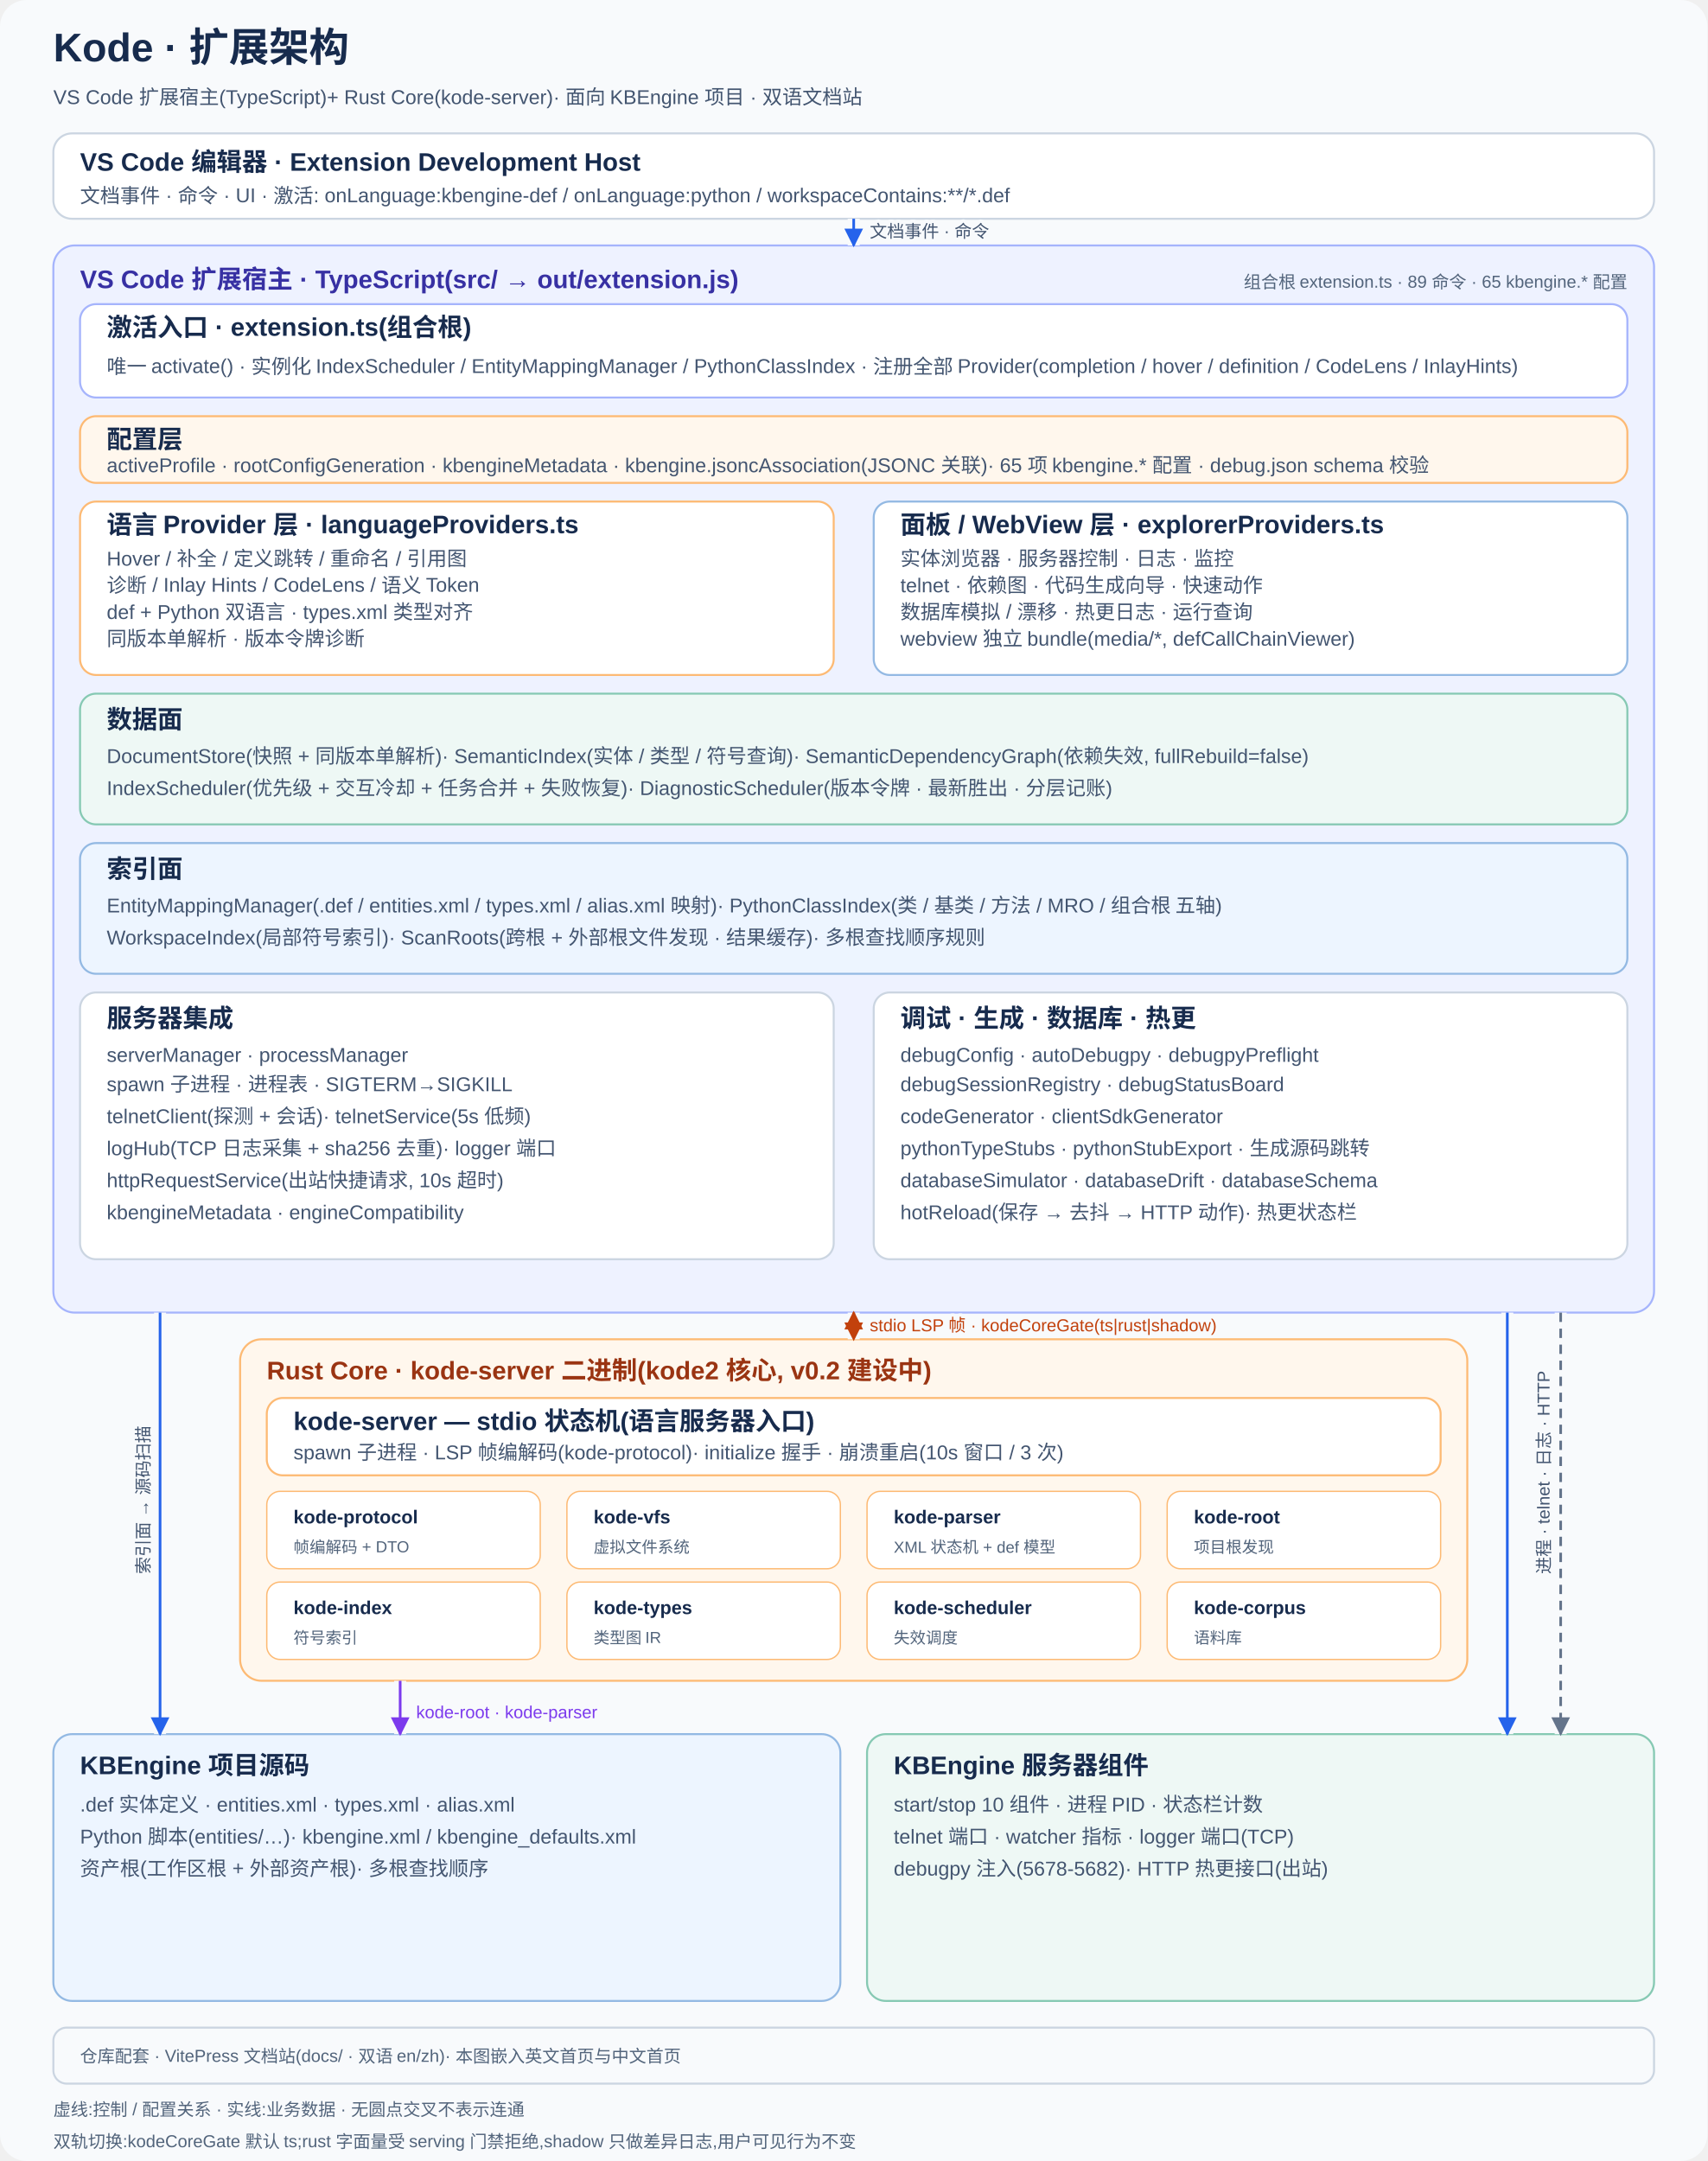
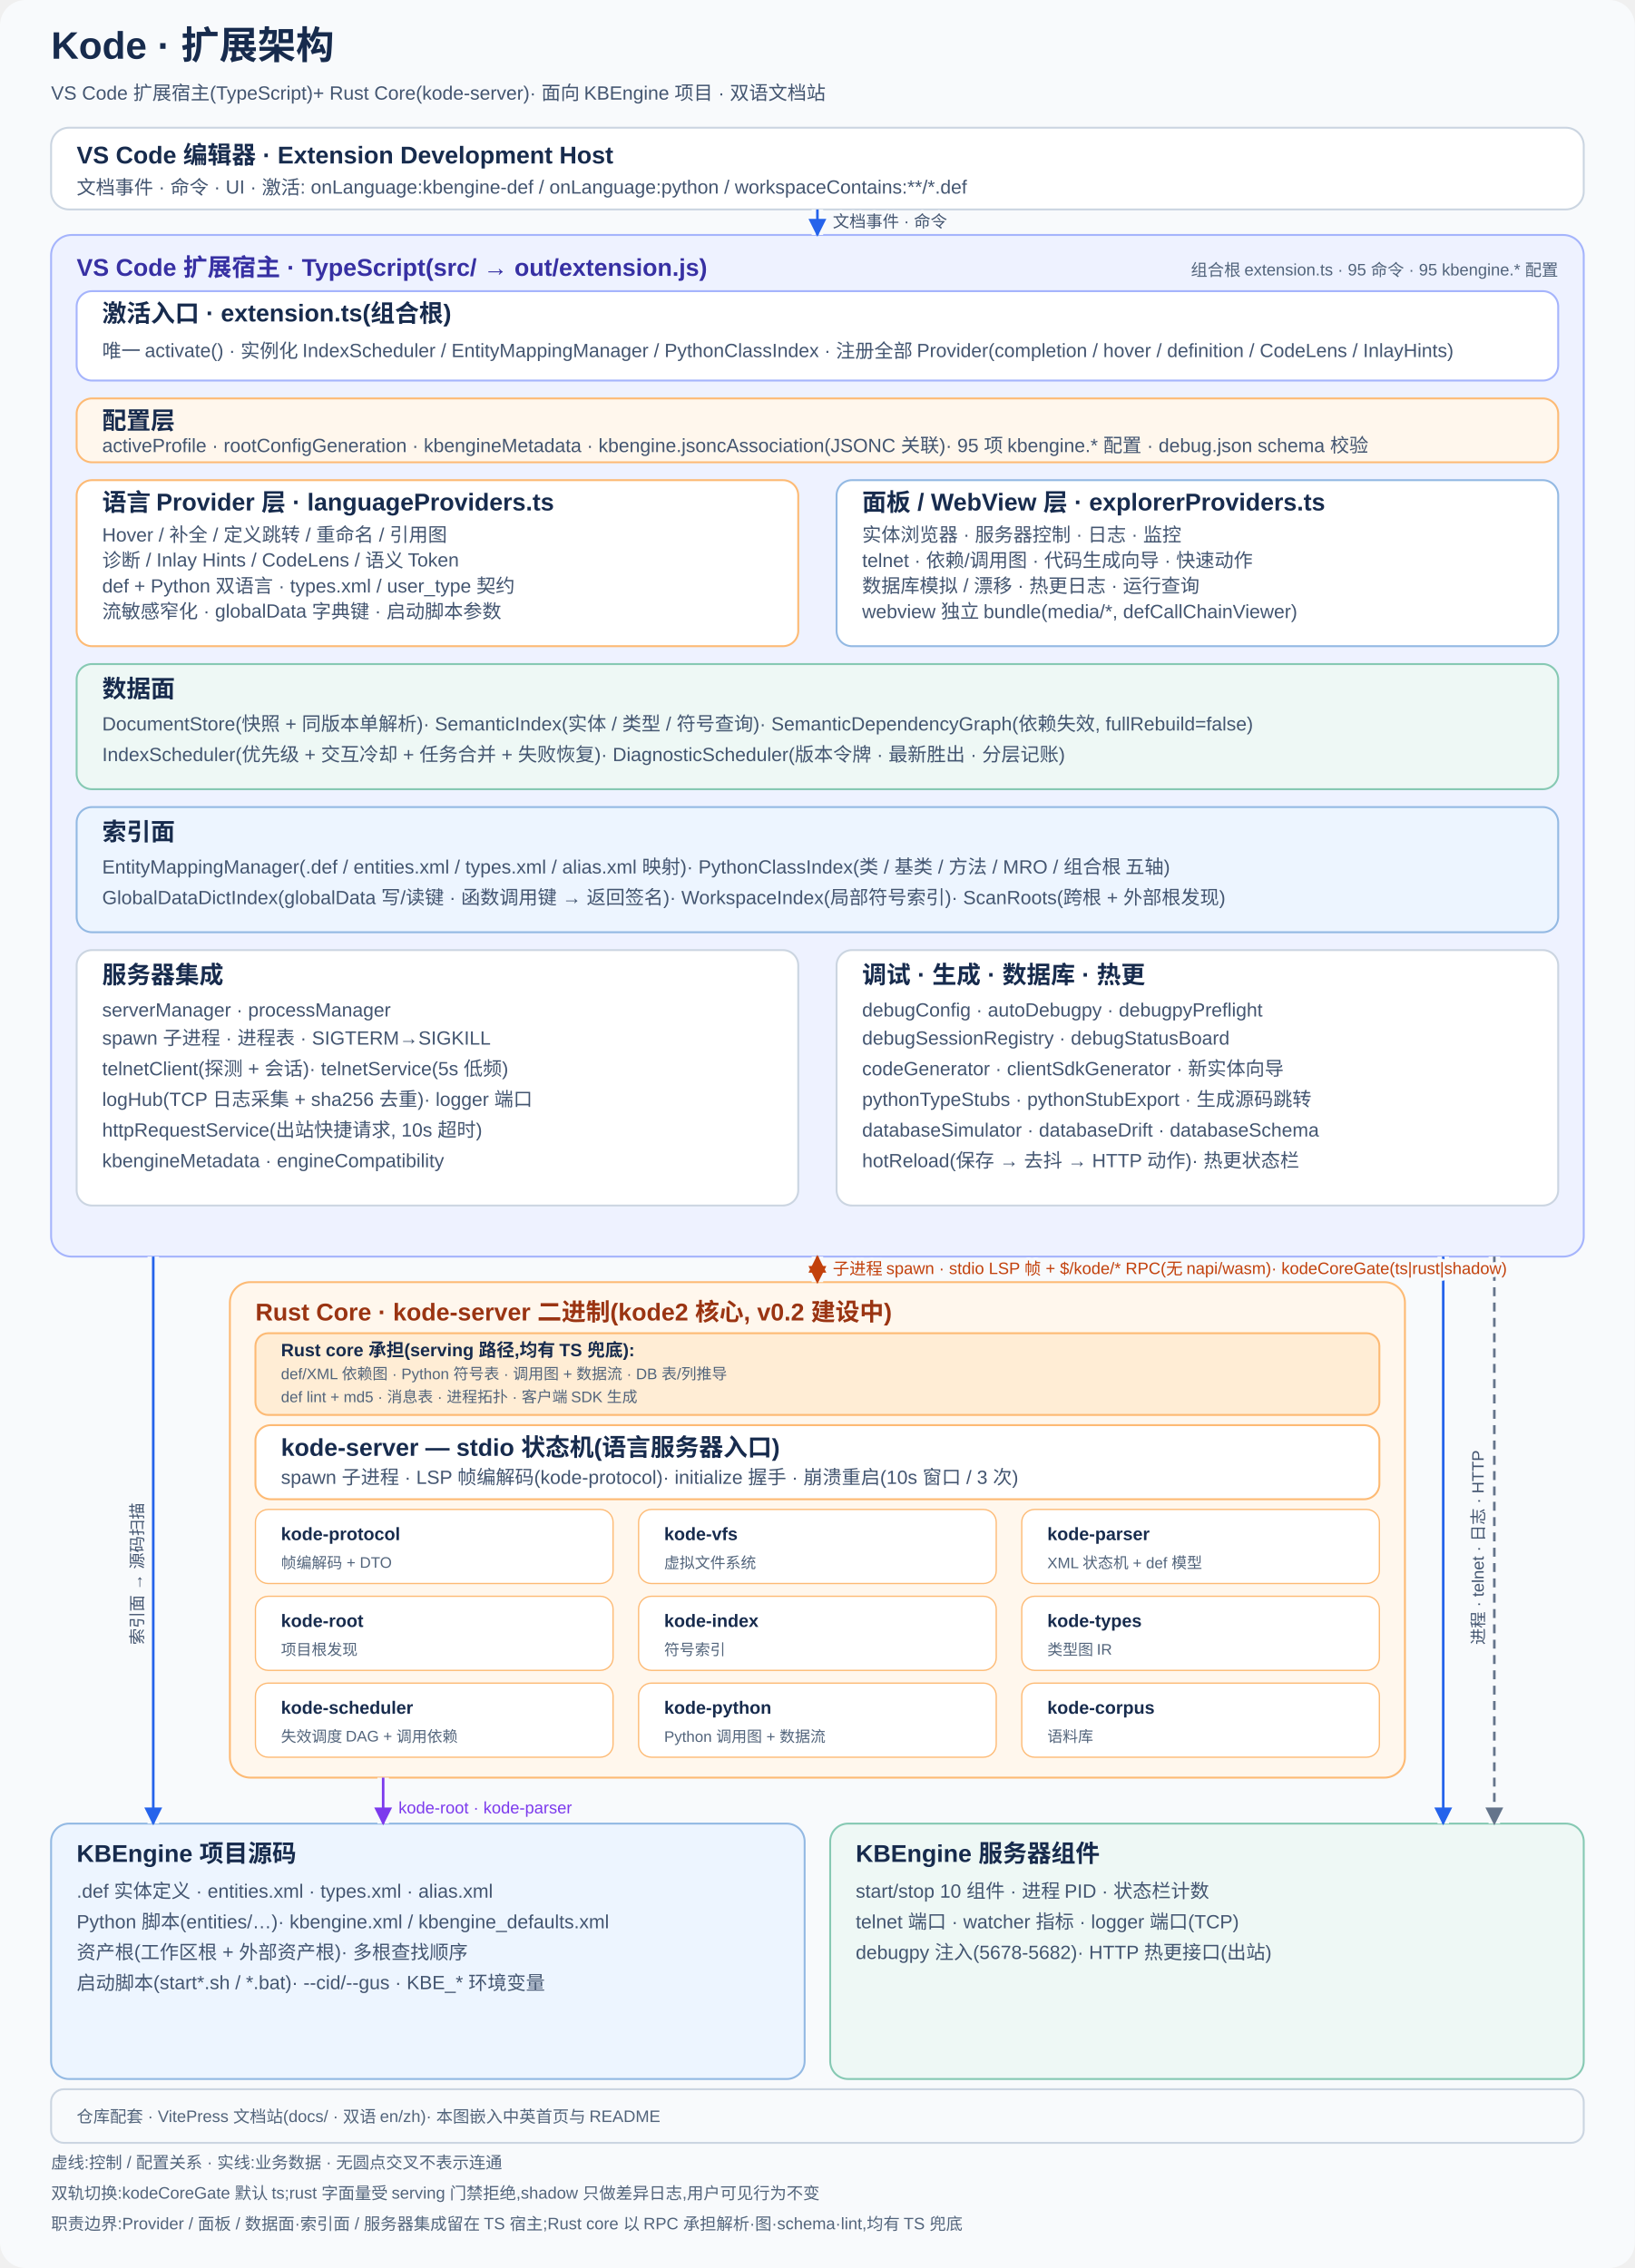
- <svg xmlns="http://www.w3.org/2000/svg" width="1280" height="1620" viewBox="0 0 1280 1620" role="img" aria-labelledby="title desc" xml:lang="zh-CN">
+ <svg xmlns="http://www.w3.org/2000/svg" width="1280" height="1776" viewBox="0 0 1280 1776" role="img" aria-labelledby="title desc" xml:lang="zh-CN">
  <defs>
    <marker id="arrow-blue" viewBox="0 0 10 10" refX="9" refY="5" markerWidth="7" markerHeight="7" orient="auto-start-reverse">
      <path d="M0 0 L10 5 L0 10Z" fill="#2563eb" />
    </marker>
    <marker id="arrow-gray" viewBox="0 0 10 10" refX="9" refY="5" markerWidth="7" markerHeight="7" orient="auto-start-reverse">
      <path d="M0 0 L10 5 L0 10Z" fill="#64748b" />
    </marker>
    <marker id="arrow-orange" viewBox="0 0 10 10" refX="9" refY="5" markerWidth="7" markerHeight="7" orient="auto-start-reverse">
      <path d="M0 0 L10 5 L0 10Z" fill="#c2410c" />
    </marker>
    <marker id="arrow-purple" viewBox="0 0 10 10" refX="9" refY="5" markerWidth="7" markerHeight="7" orient="auto-start-reverse">
      <path d="M0 0 L10 5 L0 10Z" fill="#7c3aed" />
    </marker>
  </defs>
  <style>text{font-family:Arial,'Noto Sans CJK SC','Microsoft YaHei',sans-serif;fill:#172b4d}.title{font-size:30px;font-weight:700}.name{font-size:19px;font-weight:700}.body{font-size:15px;fill:#435570}.small{font-size:13px;fill:#52647b}.crate{font-size:14px;font-weight:700}.cdesc{font-size:12px;fill:#52647b}.label{font-size:13px;fill:#435570;paint-order:stroke;stroke:#f8fafc;stroke-width:5px;stroke-linejoin:round}.edge{fill:none;stroke-linejoin:round}.control{stroke-dasharray:7 5}</style>
-   <rect width="1280" height="1620" rx="20" fill="#f8fafc" />
+   <rect width="1280" height="1776" rx="20" fill="#f8fafc" />
  <text x="40" y="46" class="title" text-anchor="start">Kode · 扩展架构</text>
  <text x="40" y="78" class="body" text-anchor="start">VS Code 扩展宿主(TypeScript)+ Rust Core(kode-server)· 面向 KBEngine 项目 · 双语文档站</text>
  <g id="vscode-editor" data-node="vscode-editor">
    <rect x="40" y="100" width="1200" height="64" rx="14" fill="#fff" stroke="#cbd5e1" stroke-width="1.5" />
    <text x="60" y="128" class="name" text-anchor="start">VS Code 编辑器 · Extension Development Host</text>
    <text x="60" y="152" class="body" text-anchor="start">文档事件 · 命令 · UI · 激活: onLanguage:kbengine-def / onLanguage:python / workspaceContains:**/*.def</text>
  </g>
  <g id="extension-host" data-node="extension-host">
    <rect x="40" y="184" width="1200" height="800" rx="16" fill="#eef2ff" stroke="#a5b4fc" stroke-width="1.5" />
    <text x="60" y="216" class="name" text-anchor="start" style="fill:#3730a3">VS Code 扩展宿主 · TypeScript(src/ → out/extension.js)</text>
-     <text x="1220" y="216" class="small" text-anchor="end">组合根 extension.ts · 89 命令 · 65 kbengine.* 配置</text>
+     <text x="1220" y="216" class="small" text-anchor="end">组合根 extension.ts · 95 命令 · 95 kbengine.* 配置</text>
    <g id="activation" data-node="activation">
      <rect x="60" y="228" width="1160" height="70" rx="12" fill="#fff" stroke="#a5b4fc" stroke-width="1.5" />
      <text x="80" y="252" class="name" text-anchor="start">激活入口 · extension.ts(组合根)</text>
      <text x="80" y="280" class="body" text-anchor="start">唯一 activate() · 实例化 IndexScheduler / EntityMappingManager / PythonClassIndex · 注册全部 Provider(completion / hover / definition / CodeLens / InlayHints)</text>
    </g>
    <g id="config" data-node="config">
      <rect x="60" y="312" width="1160" height="50" rx="12" fill="#fff7ed" stroke="#fdba74" stroke-width="1.5" />
      <text x="80" y="336" class="name" text-anchor="start">配置层</text>
-       <text x="80" y="354" class="body" text-anchor="start">activeProfile · rootConfigGeneration · kbengineMetadata · kbengine.jsoncAssociation(JSONC 关联)· 65 项 kbengine.* 配置 · debug.json schema 校验</text>
+       <text x="80" y="354" class="body" text-anchor="start">activeProfile · rootConfigGeneration · kbengineMetadata · kbengine.jsoncAssociation(JSONC 关联)· 95 项 kbengine.* 配置 · debug.json schema 校验</text>
    </g>
    <g id="language-providers" data-node="language-providers">
      <rect x="60" y="376" width="565" height="130" rx="12" fill="#fff" stroke="#fdba74" stroke-width="1.5" />
      <text x="80" y="400" class="name" text-anchor="start">语言 Provider 层 · languageProviders.ts</text>
      <text x="80" y="424" class="body" text-anchor="start">Hover / 补全 / 定义跳转 / 重命名 / 引用图</text>
      <text x="80" y="444" class="body" text-anchor="start">诊断 / Inlay Hints / CodeLens / 语义 Token</text>
-       <text x="80" y="464" class="body" text-anchor="start">def + Python 双语言 · types.xml 类型对齐</text>
-       <text x="80" y="484" class="body" text-anchor="start">同版本单解析 · 版本令牌诊断</text>
+       <text x="80" y="464" class="body" text-anchor="start">def + Python 双语言 · types.xml / user_type 契约</text>
+       <text x="80" y="484" class="body" text-anchor="start">流敏感窄化 · globalData 字典键 · 启动脚本参数</text>
    </g>
    <g id="panels" data-node="panels">
      <rect x="655" y="376" width="565" height="130" rx="12" fill="#fff" stroke="#93b9e3" stroke-width="1.5" />
      <text x="675" y="400" class="name" text-anchor="start">面板 / WebView 层 · explorerProviders.ts</text>
      <text x="675" y="424" class="body" text-anchor="start">实体浏览器 · 服务器控制 · 日志 · 监控</text>
-       <text x="675" y="444" class="body" text-anchor="start">telnet · 依赖图 · 代码生成向导 · 快速动作</text>
+       <text x="675" y="444" class="body" text-anchor="start">telnet · 依赖/调用图 · 代码生成向导 · 快速动作</text>
      <text x="675" y="464" class="body" text-anchor="start">数据库模拟 / 漂移 · 热更日志 · 运行查询</text>
      <text x="675" y="484" class="body" text-anchor="start">webview 独立 bundle(media/*, defCallChainViewer)</text>
    </g>
    <g id="data-plane" data-node="data-plane">
      <rect x="60" y="520" width="1160" height="98" rx="12" fill="#eef8f5" stroke="#86c9b3" stroke-width="1.5" />
      <text x="80" y="546" class="name" text-anchor="start">数据面</text>
      <text x="80" y="572" class="body" text-anchor="start">DocumentStore(快照 + 同版本单解析)· SemanticIndex(实体 / 类型 / 符号查询)· SemanticDependencyGraph(依赖失效, fullRebuild=false)</text>
      <text x="80" y="596" class="body" text-anchor="start">IndexScheduler(优先级 + 交互冷却 + 任务合并 + 失败恢复)· DiagnosticScheduler(版本令牌 · 最新胜出 · 分层记账)</text>
    </g>
    <g id="index-plane" data-node="index-plane">
      <rect x="60" y="632" width="1160" height="98" rx="12" fill="#edf5ff" stroke="#93b9e3" stroke-width="1.5" />
      <text x="80" y="658" class="name" text-anchor="start">索引面</text>
      <text x="80" y="684" class="body" text-anchor="start">EntityMappingManager(.def / entities.xml / types.xml / alias.xml 映射)· PythonClassIndex(类 / 基类 / 方法 / MRO / 组合根 五轴)</text>
-       <text x="80" y="708" class="body" text-anchor="start">WorkspaceIndex(局部符号索引)· ScanRoots(跨根 + 外部根文件发现 · 结果缓存)· 多根查找顺序规则</text>
+       <text x="80" y="708" class="body" text-anchor="start">GlobalDataDictIndex(globalData 写/读键 · 函数调用键 → 返回签名)· WorkspaceIndex(局部符号索引)· ScanRoots(跨根 + 外部根发现)</text>
    </g>
    <g id="server-integration" data-node="server-integration">
      <rect x="60" y="744" width="565" height="200" rx="12" fill="#fff" stroke="#cbd5e1" stroke-width="1.5" />
      <text x="80" y="770" class="name" text-anchor="start">服务器集成</text>
      <text x="80" y="796" class="body" text-anchor="start">serverManager · processManager</text>
      <text x="80" y="818" class="body" text-anchor="start">spawn 子进程 · 进程表 · SIGTERM→SIGKILL</text>
      <text x="80" y="842" class="body" text-anchor="start">telnetClient(探测 + 会话)· telnetService(5s 低频)</text>
      <text x="80" y="866" class="body" text-anchor="start">logHub(TCP 日志采集 + sha256 去重)· logger 端口</text>
      <text x="80" y="890" class="body" text-anchor="start">httpRequestService(出站快捷请求, 10s 超时)</text>
      <text x="80" y="914" class="body" text-anchor="start">kbengineMetadata · engineCompatibility</text>
    </g>
    <g id="debug-codegen-db" data-node="debug-codegen-db">
      <rect x="655" y="744" width="565" height="200" rx="12" fill="#fff" stroke="#cbd5e1" stroke-width="1.5" />
      <text x="675" y="770" class="name" text-anchor="start">调试 · 生成 · 数据库 · 热更</text>
      <text x="675" y="796" class="body" text-anchor="start">debugConfig · autoDebugpy · debugpyPreflight</text>
      <text x="675" y="818" class="body" text-anchor="start">debugSessionRegistry · debugStatusBoard</text>
-       <text x="675" y="842" class="body" text-anchor="start">codeGenerator · clientSdkGenerator</text>
+       <text x="675" y="842" class="body" text-anchor="start">codeGenerator · clientSdkGenerator · 新实体向导</text>
      <text x="675" y="866" class="body" text-anchor="start">pythonTypeStubs · pythonStubExport · 生成源码跳转</text>
      <text x="675" y="890" class="body" text-anchor="start">databaseSimulator · databaseDrift · databaseSchema</text>
      <text x="675" y="914" class="body" text-anchor="start">hotReload(保存 → 去抖 → HTTP 动作)· 热更状态栏</text>
    </g>
  </g>
  <g id="rust-core" data-node="rust-core">
-     <rect x="180" y="1004" width="920" height="256" rx="16" fill="#fff7ed" stroke="#fdba74" stroke-width="1.5" />
+     <rect x="180" y="1004" width="920" height="388" rx="16" fill="#fff7ed" stroke="#fdba74" stroke-width="1.5" />
    <text x="200" y="1034" class="name" text-anchor="start" style="fill:#9a3412">Rust Core · kode-server 二进制(kode2 核心, v0.2 建设中)</text>
+     <g id="rust-owned" data-node="rust-owned">
+       <rect x="200" y="1044" width="880" height="64" rx="10" fill="#ffedd5" stroke="#fdba74" stroke-width="1.5" />
+       <text x="220" y="1062" class="crate" text-anchor="start">Rust core 承担(serving 路径,均有 TS 兜底):</text>
+       <text x="220" y="1080" class="cdesc" text-anchor="start">def/XML 依赖图 · Python 符号表 · 调用图 + 数据流 · DB 表/列推导</text>
+       <text x="220" y="1098" class="cdesc" text-anchor="start">def lint + md5 · 消息表 · 进程拓扑 · 客户端 SDK 生成</text>
+     </g>
    <g id="kode-server" data-node="kode-server">
-       <rect x="200" y="1048" width="880" height="58" rx="12" fill="#fff" stroke="#fdba74" stroke-width="1.5" />
-       <text x="220" y="1072" class="name" text-anchor="start">kode-server — stdio 状态机(语言服务器入口)</text>
-       <text x="220" y="1094" class="body" text-anchor="start">spawn 子进程 · LSP 帧编解码(kode-protocol)· initialize 握手 · 崩溃重启(10s 窗口 / 3 次)</text>
+       <rect x="200" y="1116" width="880" height="58" rx="12" fill="#fff" stroke="#fdba74" stroke-width="1.5" />
+       <text x="220" y="1140" class="name" text-anchor="start">kode-server — stdio 状态机(语言服务器入口)</text>
+       <text x="220" y="1162" class="body" text-anchor="start">spawn 子进程 · LSP 帧编解码(kode-protocol)· initialize 握手 · 崩溃重启(10s 窗口 / 3 次)</text>
    </g>
    <g id="crate-row1" data-node="crate-row1">
      <g data-node="kode-protocol">
-         <rect x="200" y="1118" width="205" height="58" rx="10" fill="#fff" stroke="#fdba74" />
-         <text x="220" y="1142" class="crate" text-anchor="start">kode-protocol</text>
-         <text x="220" y="1164" class="cdesc" text-anchor="start">帧编解码 + DTO</text>
+         <rect x="200" y="1182" width="280" height="58" rx="10" fill="#fff" stroke="#fdba74" />
+         <text x="220" y="1206" class="crate" text-anchor="start">kode-protocol</text>
+         <text x="220" y="1228" class="cdesc" text-anchor="start">帧编解码 + DTO</text>
      </g>
      <g data-node="kode-vfs">
-         <rect x="425" y="1118" width="205" height="58" rx="10" fill="#fff" stroke="#fdba74" />
-         <text x="445" y="1142" class="crate" text-anchor="start">kode-vfs</text>
-         <text x="445" y="1164" class="cdesc" text-anchor="start">虚拟文件系统</text>
+         <rect x="500" y="1182" width="280" height="58" rx="10" fill="#fff" stroke="#fdba74" />
+         <text x="520" y="1206" class="crate" text-anchor="start">kode-vfs</text>
+         <text x="520" y="1228" class="cdesc" text-anchor="start">虚拟文件系统</text>
      </g>
      <g data-node="kode-parser">
-         <rect x="650" y="1118" width="205" height="58" rx="10" fill="#fff" stroke="#fdba74" />
-         <text x="670" y="1142" class="crate" text-anchor="start">kode-parser</text>
-         <text x="670" y="1164" class="cdesc" text-anchor="start">XML 状态机 + def 模型</text>
-       </g>
-       <g data-node="kode-root">
-         <rect x="875" y="1118" width="205" height="58" rx="10" fill="#fff" stroke="#fdba74" />
-         <text x="895" y="1142" class="crate" text-anchor="start">kode-root</text>
-         <text x="895" y="1164" class="cdesc" text-anchor="start">项目根发现</text>
+         <rect x="800" y="1182" width="280" height="58" rx="10" fill="#fff" stroke="#fdba74" />
+         <text x="820" y="1206" class="crate" text-anchor="start">kode-parser</text>
+         <text x="820" y="1228" class="cdesc" text-anchor="start">XML 状态机 + def 模型</text>
      </g>
    </g>
    <g id="crate-row2" data-node="crate-row2">
+       <g data-node="kode-root">
+         <rect x="200" y="1250" width="280" height="58" rx="10" fill="#fff" stroke="#fdba74" />
+         <text x="220" y="1274" class="crate" text-anchor="start">kode-root</text>
+         <text x="220" y="1296" class="cdesc" text-anchor="start">项目根发现</text>
+       </g>
      <g data-node="kode-index">
-         <rect x="200" y="1186" width="205" height="58" rx="10" fill="#fff" stroke="#fdba74" />
-         <text x="220" y="1210" class="crate" text-anchor="start">kode-index</text>
-         <text x="220" y="1232" class="cdesc" text-anchor="start">符号索引</text>
+         <rect x="500" y="1250" width="280" height="58" rx="10" fill="#fff" stroke="#fdba74" />
+         <text x="520" y="1274" class="crate" text-anchor="start">kode-index</text>
+         <text x="520" y="1296" class="cdesc" text-anchor="start">符号索引</text>
      </g>
      <g data-node="kode-types">
-         <rect x="425" y="1186" width="205" height="58" rx="10" fill="#fff" stroke="#fdba74" />
-         <text x="445" y="1210" class="crate" text-anchor="start">kode-types</text>
-         <text x="445" y="1232" class="cdesc" text-anchor="start">类型图 IR</text>
+         <rect x="800" y="1250" width="280" height="58" rx="10" fill="#fff" stroke="#fdba74" />
+         <text x="820" y="1274" class="crate" text-anchor="start">kode-types</text>
+         <text x="820" y="1296" class="cdesc" text-anchor="start">类型图 IR</text>
      </g>
+     </g>
+     <g id="crate-row3" data-node="crate-row3">
      <g data-node="kode-scheduler">
-         <rect x="650" y="1186" width="205" height="58" rx="10" fill="#fff" stroke="#fdba74" />
-         <text x="670" y="1210" class="crate" text-anchor="start">kode-scheduler</text>
-         <text x="670" y="1232" class="cdesc" text-anchor="start">失效调度</text>
+         <rect x="200" y="1318" width="280" height="58" rx="10" fill="#fff" stroke="#fdba74" />
+         <text x="220" y="1342" class="crate" text-anchor="start">kode-scheduler</text>
+         <text x="220" y="1364" class="cdesc" text-anchor="start">失效调度 DAG + 调用依赖</text>
+       </g>
+       <g data-node="kode-python">
+         <rect x="500" y="1318" width="280" height="58" rx="10" fill="#fff" stroke="#fdba74" />
+         <text x="520" y="1342" class="crate" text-anchor="start">kode-python</text>
+         <text x="520" y="1364" class="cdesc" text-anchor="start">Python 调用图 + 数据流</text>
      </g>
      <g data-node="kode-corpus">
-         <rect x="875" y="1186" width="205" height="58" rx="10" fill="#fff" stroke="#fdba74" />
-         <text x="895" y="1210" class="crate" text-anchor="start">kode-corpus</text>
-         <text x="895" y="1232" class="cdesc" text-anchor="start">语料库</text>
+         <rect x="800" y="1318" width="280" height="58" rx="10" fill="#fff" stroke="#fdba74" />
+         <text x="820" y="1342" class="crate" text-anchor="start">kode-corpus</text>
+         <text x="820" y="1364" class="cdesc" text-anchor="start">语料库</text>
      </g>
    </g>
  </g>
  <g id="kbengine-source" data-node="kbengine-source">
-     <rect x="40" y="1300" width="590" height="200" rx="14" fill="#edf5ff" stroke="#93b9e3" stroke-width="1.5" />
-     <text x="60" y="1330" class="name" text-anchor="start">KBEngine 项目源码</text>
-     <text x="60" y="1358" class="body" text-anchor="start">.def 实体定义 · entities.xml · types.xml · alias.xml</text>
-     <text x="60" y="1382" class="body" text-anchor="start">Python 脚本(entities/…)· kbengine.xml / kbengine_defaults.xml</text>
-     <text x="60" y="1406" class="body" text-anchor="start">资产根(工作区根 + 外部资产根)· 多根查找顺序</text>
+     <rect x="40" y="1428" width="590" height="200" rx="14" fill="#edf5ff" stroke="#93b9e3" stroke-width="1.5" />
+     <text x="60" y="1458" class="name" text-anchor="start">KBEngine 项目源码</text>
+     <text x="60" y="1486" class="body" text-anchor="start">.def 实体定义 · entities.xml · types.xml · alias.xml</text>
+     <text x="60" y="1510" class="body" text-anchor="start">Python 脚本(entities/…)· kbengine.xml / kbengine_defaults.xml</text>
+     <text x="60" y="1534" class="body" text-anchor="start">资产根(工作区根 + 外部资产根)· 多根查找顺序</text>
+     <text x="60" y="1558" class="body" text-anchor="start">启动脚本(start*.sh / *.bat)· --cid/--gus · KBE_* 环境变量</text>
  </g>
  <g id="kbengine-server" data-node="kbengine-server">
-     <rect x="650" y="1300" width="590" height="200" rx="14" fill="#eef8f5" stroke="#86c9b3" stroke-width="1.5" />
-     <text x="670" y="1330" class="name" text-anchor="start">KBEngine 服务器组件</text>
-     <text x="670" y="1358" class="body" text-anchor="start">start/stop 10 组件 · 进程 PID · 状态栏计数</text>
-     <text x="670" y="1382" class="body" text-anchor="start">telnet 端口 · watcher 指标 · logger 端口(TCP)</text>
-     <text x="670" y="1406" class="body" text-anchor="start">debugpy 注入(5678-5682)· HTTP 热更接口(出站)</text>
+     <rect x="650" y="1428" width="590" height="200" rx="14" fill="#eef8f5" stroke="#86c9b3" stroke-width="1.5" />
+     <text x="670" y="1458" class="name" text-anchor="start">KBEngine 服务器组件</text>
+     <text x="670" y="1486" class="body" text-anchor="start">start/stop 10 组件 · 进程 PID · 状态栏计数</text>
+     <text x="670" y="1510" class="body" text-anchor="start">telnet 端口 · watcher 指标 · logger 端口(TCP)</text>
+     <text x="670" y="1534" class="body" text-anchor="start">debugpy 注入(5678-5682)· HTTP 热更接口(出站)</text>
  </g>
  <path d="M640 164 V184" fill="none" stroke="#f8fafc" stroke-width="9" />
  <path id="editor-events" data-from="vscode-editor" data-to="extension-host" d="M640 164 V184" class="edge" style="stroke:#2563eb;stroke-width:2" marker-end="url(#arrow-blue)" />
-   <path d="M120 984 V1300" fill="none" stroke="#f8fafc" stroke-width="9" />
-   <path id="index-scan" data-from="extension-host" data-to="kbengine-source" d="M120 984 V1300" class="edge" style="stroke:#2563eb;stroke-width:2" marker-end="url(#arrow-blue)" />
-   <path d="M1130 984 V1300" fill="none" stroke="#f8fafc" stroke-width="9" />
-   <path id="server-data" data-from="extension-host" data-to="kbengine-server" d="M1130 984 V1300" class="edge" style="stroke:#2563eb;stroke-width:2" marker-end="url(#arrow-blue)" />
-   <path d="M1170 984 V1300" fill="none" stroke="#f8fafc" stroke-width="9" />
-   <path id="server-control" data-from="extension-host" data-to="kbengine-server" d="M1170 984 V1300" class="edge control" style="stroke:#64748b;stroke-width:2" marker-end="url(#arrow-gray)" />
+   <path d="M120 984 V1428" fill="none" stroke="#f8fafc" stroke-width="9" />
+   <path id="index-scan" data-from="extension-host" data-to="kbengine-source" d="M120 984 V1428" class="edge" style="stroke:#2563eb;stroke-width:2" marker-end="url(#arrow-blue)" />
+   <path d="M1130 984 V1428" fill="none" stroke="#f8fafc" stroke-width="9" />
+   <path id="server-data" data-from="extension-host" data-to="kbengine-server" d="M1130 984 V1428" class="edge" style="stroke:#2563eb;stroke-width:2" marker-end="url(#arrow-blue)" />
+   <path d="M1170 984 V1428" fill="none" stroke="#f8fafc" stroke-width="9" />
+   <path id="server-control" data-from="extension-host" data-to="kbengine-server" d="M1170 984 V1428" class="edge control" style="stroke:#64748b;stroke-width:2" marker-end="url(#arrow-gray)" />
  <path d="M640 984 V1004" fill="none" stroke="#f8fafc" stroke-width="9" />
  <path id="core-stdio" data-from="extension-host" data-to="rust-core" d="M640 984 V1004" class="edge control" style="stroke:#c2410c;stroke-width:2" marker-end="url(#arrow-orange)" marker-start="url(#arrow-orange)" />
-   <path d="M300 1260 V1300" fill="none" stroke="#f8fafc" stroke-width="9" />
-   <path id="core-scan" data-from="rust-core" data-to="kbengine-source" d="M300 1260 V1300" class="edge" style="stroke:#7c3aed;stroke-width:2" marker-end="url(#arrow-purple)" />
+   <path d="M300 1392 V1428" fill="none" stroke="#f8fafc" stroke-width="9" />
+   <path id="core-scan" data-from="rust-core" data-to="kbengine-source" d="M300 1392 V1428" class="edge" style="stroke:#7c3aed;stroke-width:2" marker-end="url(#arrow-purple)" />
  <text x="652" y="178" class="label" text-anchor="start">文档事件 · 命令</text>
-   <text transform="translate(112 1180) rotate(-90)" class="label" text-anchor="start">索引面 → 源码扫描</text>
-   <text transform="translate(1162 1180) rotate(-90)" class="label" text-anchor="start">进程 · telnet · 日志 · HTTP</text>
-   <text x="652" y="998" class="label" text-anchor="start" style="fill:#c2410c">stdio LSP 帧 · kodeCoreGate(ts|rust|shadow)</text>
-   <text x="312" y="1288" class="label" text-anchor="start" style="fill:#7c3aed">kode-root · kode-parser</text>
+   <text transform="translate(112 1288) rotate(-90)" class="label" text-anchor="start">索引面 → 源码扫描</text>
+   <text transform="translate(1162 1288) rotate(-90)" class="label" text-anchor="start">进程 · telnet · 日志 · HTTP</text>
+   <text x="652" y="998" class="label" text-anchor="start" style="fill:#c2410c">子进程 spawn · stdio LSP 帧 + $/kode/* RPC(无 napi/wasm)· kodeCoreGate(ts|rust|shadow)</text>
+   <text x="312" y="1420" class="label" text-anchor="start" style="fill:#7c3aed">kode-root · kode-parser</text>
  <g id="docs-tooling" data-node="docs-tooling">
-     <rect x="40" y="1520" width="1200" height="42" rx="10" fill="#f8fafc" stroke="#cbd5e1" stroke-width="1.5" />
-     <text x="60" y="1546" class="small" text-anchor="start">仓库配套 · VitePress 文档站(docs/ · 双语 en/zh)· 本图嵌入英文首页与中文首页</text>
+     <rect x="40" y="1636" width="1200" height="42" rx="10" fill="#f8fafc" stroke="#cbd5e1" stroke-width="1.5" />
+     <text x="60" y="1662" class="small" text-anchor="start">仓库配套 · VitePress 文档站(docs/ · 双语 en/zh)· 本图嵌入中英首页与 README</text>
  </g>
-   <text x="40" y="1586" class="small" text-anchor="start">虚线:控制 / 配置关系 · 实线:业务数据 · 无圆点交叉不表示连通</text>
-   <text x="40" y="1610" class="small" text-anchor="start">双轨切换:kodeCoreGate 默认 ts;rust 字面量受 serving 门禁拒绝,shadow 只做差异日志,用户可见行为不变</text>
+   <text x="40" y="1698" class="small" text-anchor="start">虚线:控制 / 配置关系 · 实线:业务数据 · 无圆点交叉不表示连通</text>
+   <text x="40" y="1722" class="small" text-anchor="start">双轨切换:kodeCoreGate 默认 ts;rust 字面量受 serving 门禁拒绝,shadow 只做差异日志,用户可见行为不变</text>
+   <text x="40" y="1746" class="small" text-anchor="start">职责边界:Provider / 面板 / 数据面·索引面 / 服务器集成留在 TS 宿主;Rust core 以 RPC 承担解析·图·schema·lint,均有 TS 兜底</text>
</svg>
